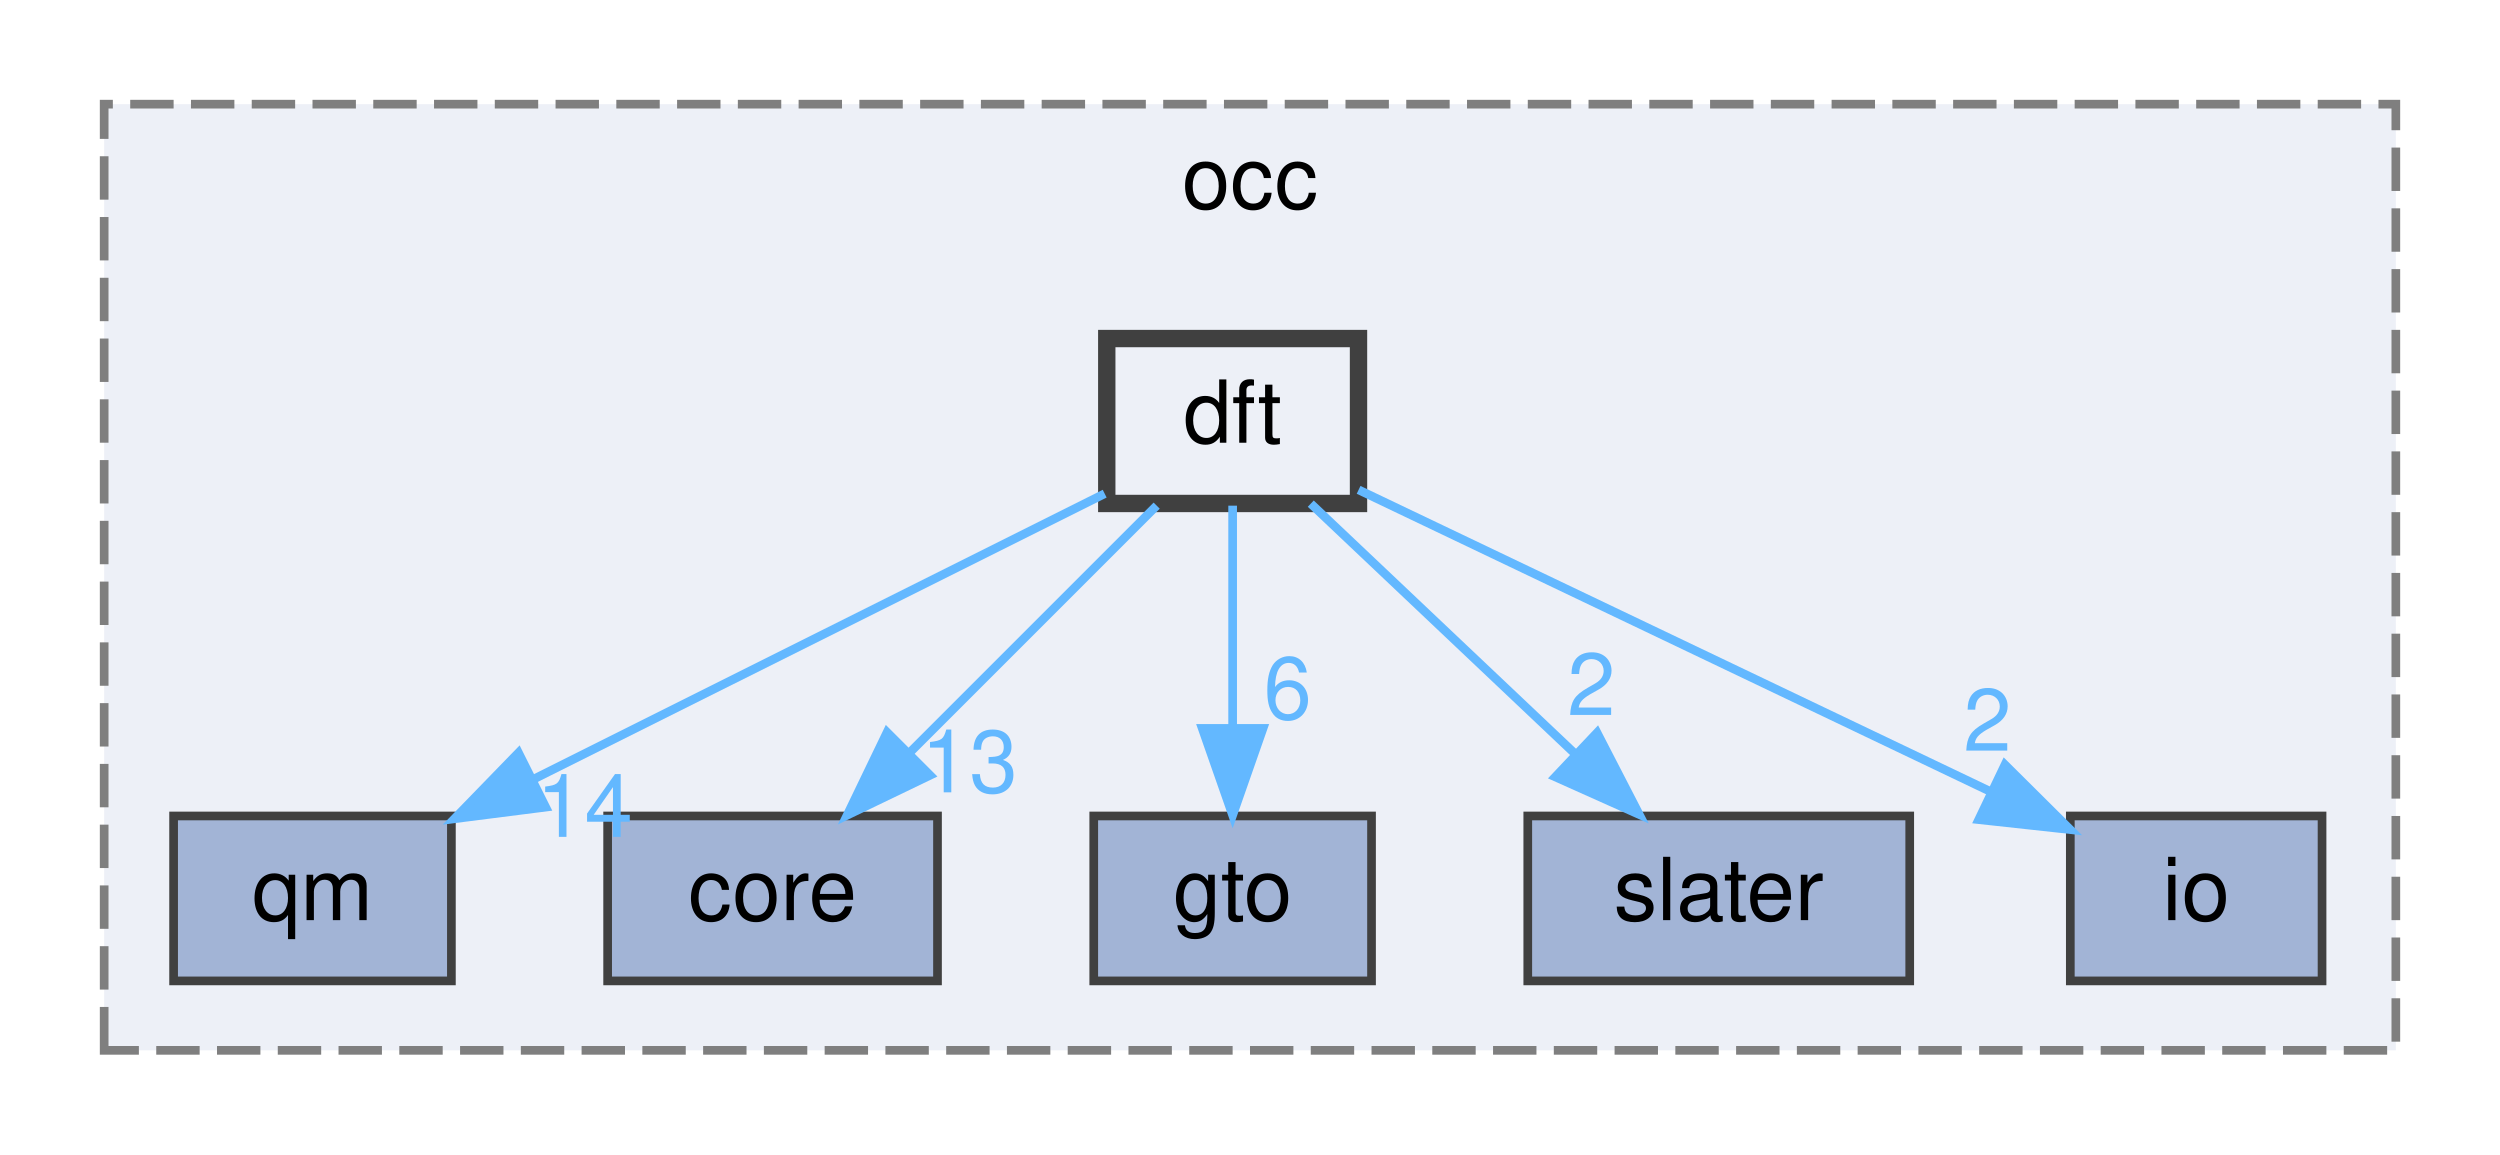
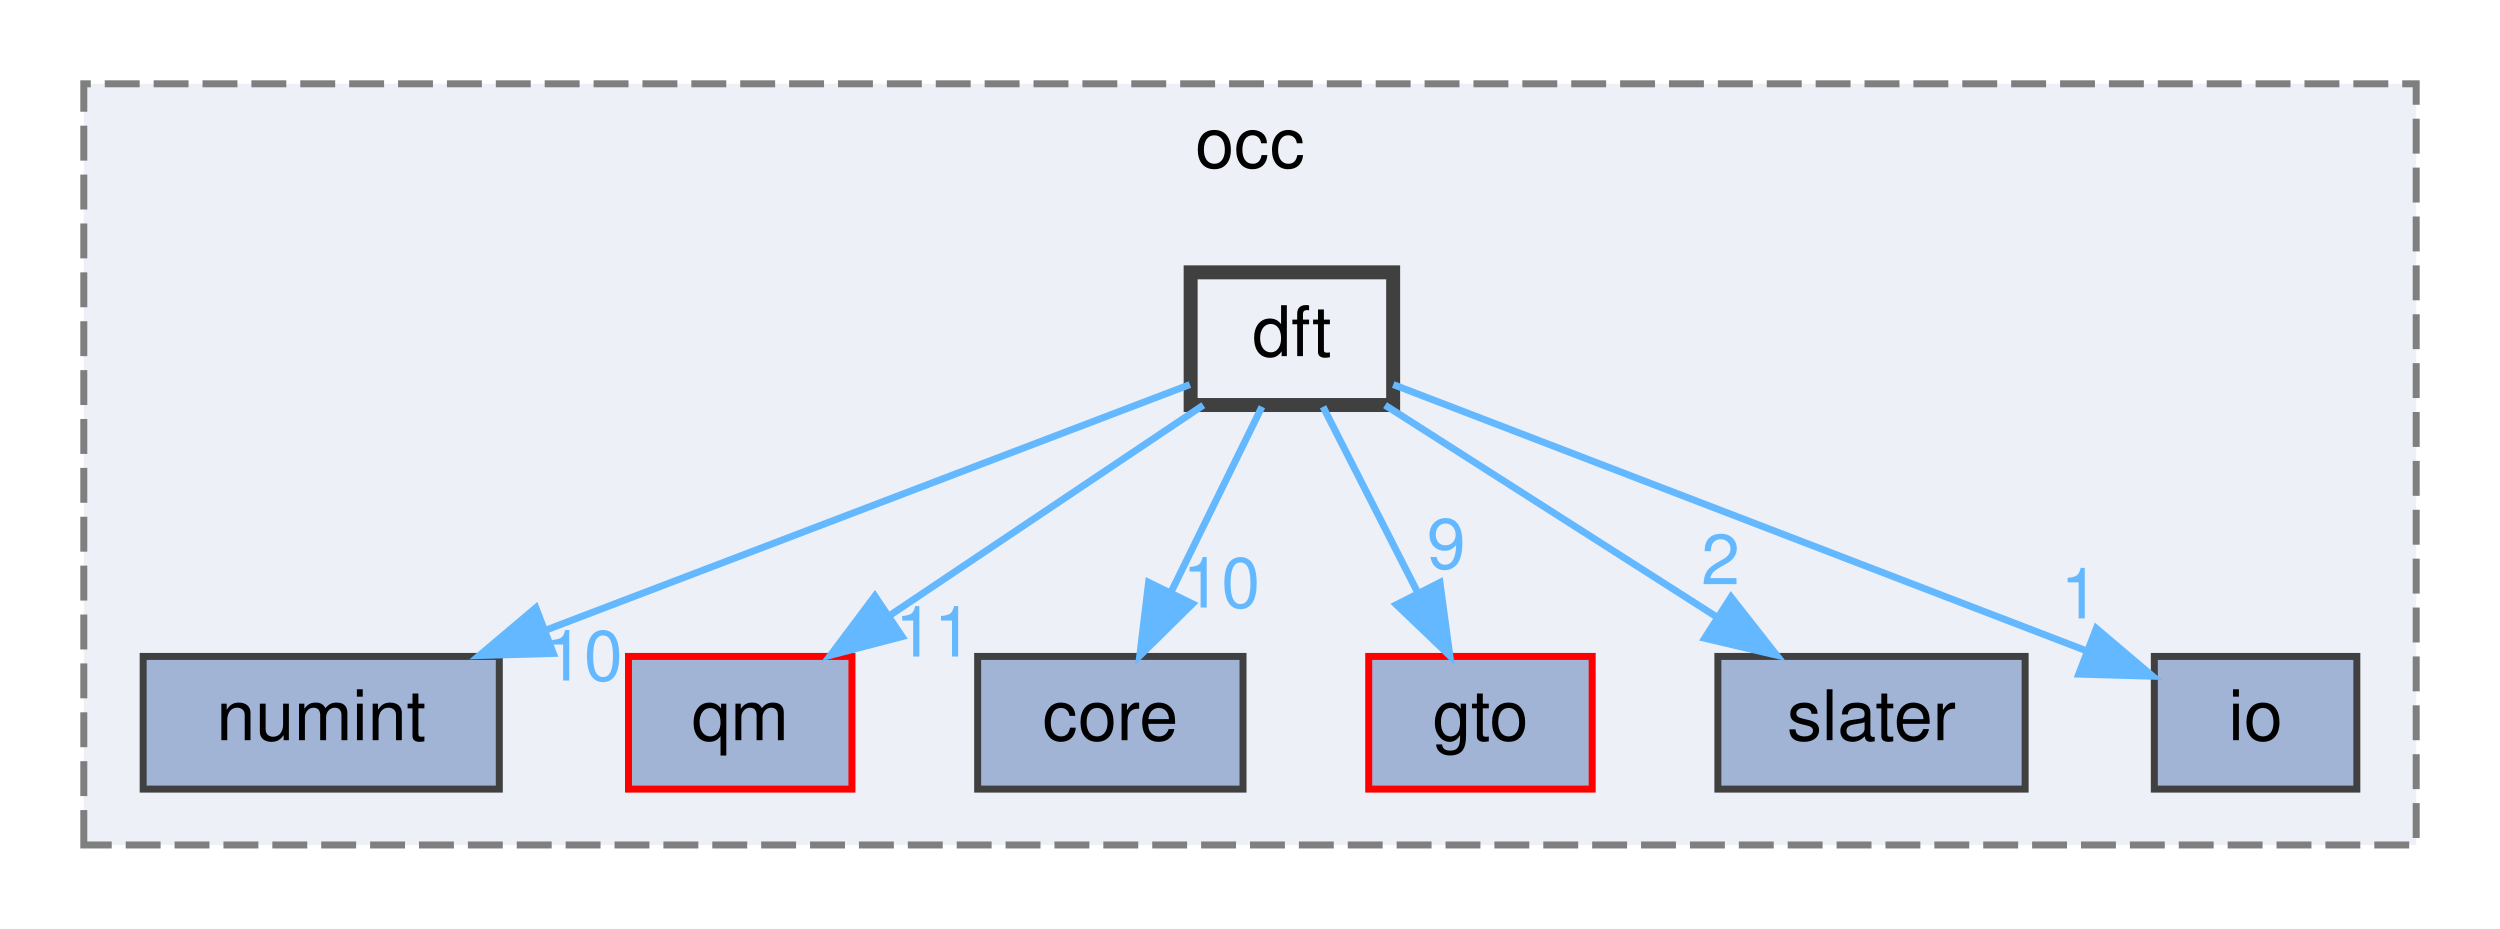
- <svg xmlns="http://www.w3.org/2000/svg" xmlns:xlink="http://www.w3.org/1999/xlink" width="288pt" height="133pt" viewBox="0.00 0.00 288.00 133.00">
+ <svg xmlns="http://www.w3.org/2000/svg" xmlns:xlink="http://www.w3.org/1999/xlink" width="358pt" height="133pt" viewBox="0.00 0.00 358.00 133.00">
  <g id="graph0" class="graph" transform="scale(1 1) rotate(0) translate(4 129)">
    <g id="clust1" class="cluster">
      <g id="a_clust1">
        <a xlink:href="dir_8b7861ad11e4db9a5e6a6da237b17e56.html" target="_top" xlink:title="occ">
-           <polygon fill="#edf0f7" stroke="#7f7f7f" stroke-dasharray="5,2" points="8,-8 8,-117 272,-117 272,-8 8,-8" />
-           <text text-anchor="middle" x="140" y="-105" font-family="Helvetica,sans-Serif" font-size="10.00">occ</text>
+           <polygon fill="#edf0f7" stroke="#7f7f7f" stroke-dasharray="5,2" points="8,-8 8,-117 342,-117 342,-8 8,-8" />
+           <text text-anchor="middle" x="175" y="-105" font-family="Helvetica,sans-Serif" font-size="10.00">occ</text>
        </a>
      </g>
    </g>
    <g id="node1" class="node">
      <g id="a_node1">
-         <a xlink:href="dir_737cf82dfc93877bbe50a83dfe5e1c2d.html" target="_top" xlink:title="qm">
-           <polygon fill="#a2b4d6" stroke="#404040" points="48,-35 16,-35 16,-16 48,-16 48,-35" />
-           <text text-anchor="middle" x="32" y="-23" font-family="Helvetica,sans-Serif" font-size="10.00">qm</text>
+         <a xlink:href="dir_325d13ad1fe0d5ec784ca3982f99f376.html" target="_top" xlink:title="numint">
+           <polygon fill="#a2b4d6" stroke="#404040" points="67.5,-35 16.5,-35 16.5,-16 67.5,-16 67.5,-35" />
+           <text text-anchor="middle" x="42" y="-23" font-family="Helvetica,sans-Serif" font-size="10.00">numint</text>
        </a>
      </g>
    </g>
    <g id="node2" class="node">
      <g id="a_node2">
-         <a xlink:href="dir_a9a9bd00ca35510371062c24de1517b5.html" target="_top" xlink:title="core">
-           <polygon fill="#a2b4d6" stroke="#404040" points="104,-35 66,-35 66,-16 104,-16 104,-35" />
-           <text text-anchor="middle" x="85" y="-23" font-family="Helvetica,sans-Serif" font-size="10.00">core</text>
+         <a xlink:href="dir_737cf82dfc93877bbe50a83dfe5e1c2d.html" target="_top" xlink:title="qm">
+           <polygon fill="#a2b4d6" stroke="red" points="118,-35 86,-35 86,-16 118,-16 118,-35" />
+           <text text-anchor="middle" x="102" y="-23" font-family="Helvetica,sans-Serif" font-size="10.00">qm</text>
        </a>
      </g>
    </g>
    <g id="node3" class="node">
      <g id="a_node3">
-         <a xlink:href="dir_cfc5afc38a17fd298438dc647b813568.html" target="_top" xlink:title="gto">
-           <polygon fill="#a2b4d6" stroke="#404040" points="154,-35 122,-35 122,-16 154,-16 154,-35" />
-           <text text-anchor="middle" x="138" y="-23" font-family="Helvetica,sans-Serif" font-size="10.00">gto</text>
+         <a xlink:href="dir_a9a9bd00ca35510371062c24de1517b5.html" target="_top" xlink:title="core">
+           <polygon fill="#a2b4d6" stroke="#404040" points="174,-35 136,-35 136,-16 174,-16 174,-35" />
+           <text text-anchor="middle" x="155" y="-23" font-family="Helvetica,sans-Serif" font-size="10.00">core</text>
        </a>
      </g>
    </g>
    <g id="node4" class="node">
      <g id="a_node4">
-         <a xlink:href="dir_dbf935c1a7fa7d699aede3b7b6b7a8e8.html" target="_top" xlink:title="slater">
-           <polygon fill="#a2b4d6" stroke="#404040" points="216,-35 172,-35 172,-16 216,-16 216,-35" />
-           <text text-anchor="middle" x="194" y="-23" font-family="Helvetica,sans-Serif" font-size="10.00">slater</text>
+         <a xlink:href="dir_cfc5afc38a17fd298438dc647b813568.html" target="_top" xlink:title="gto">
+           <polygon fill="#a2b4d6" stroke="red" points="224,-35 192,-35 192,-16 224,-16 224,-35" />
+           <text text-anchor="middle" x="208" y="-23" font-family="Helvetica,sans-Serif" font-size="10.00">gto</text>
        </a>
      </g>
    </g>
    <g id="node5" class="node">
      <g id="a_node5">
-         <a xlink:href="dir_eb006ca087d4b4837f6db1ad7c4b10da.html" target="_top" xlink:title="io">
-           <polygon fill="#a2b4d6" stroke="#404040" points="263.5,-35 234.5,-35 234.5,-16 263.5,-16 263.5,-35" />
-           <text text-anchor="middle" x="249" y="-23" font-family="Helvetica,sans-Serif" font-size="10.00">io</text>
+         <a xlink:href="dir_dbf935c1a7fa7d699aede3b7b6b7a8e8.html" target="_top" xlink:title="slater">
+           <polygon fill="#a2b4d6" stroke="#404040" points="286,-35 242,-35 242,-16 286,-16 286,-35" />
+           <text text-anchor="middle" x="264" y="-23" font-family="Helvetica,sans-Serif" font-size="10.00">slater</text>
        </a>
      </g>
    </g>
    <g id="node6" class="node">
      <g id="a_node6">
+         <a xlink:href="dir_eb006ca087d4b4837f6db1ad7c4b10da.html" target="_top" xlink:title="io">
+           <polygon fill="#a2b4d6" stroke="#404040" points="333.5,-35 304.5,-35 304.5,-16 333.5,-16 333.5,-35" />
+           <text text-anchor="middle" x="319" y="-23" font-family="Helvetica,sans-Serif" font-size="10.00">io</text>
+         </a>
+       </g>
+     </g>
+     <g id="node7" class="node">
+       <g id="a_node7">
        <a xlink:href="dir_7ab1db0ec535273aaa16e13087447790.html" target="_top" xlink:title="dft">
-           <polygon fill="#edf0f7" stroke="#404040" stroke-width="2" points="152.5,-90 123.5,-90 123.5,-71 152.5,-71 152.5,-90" />
-           <text text-anchor="middle" x="138" y="-78" font-family="Helvetica,sans-Serif" font-size="10.00">dft</text>
+           <polygon fill="#edf0f7" stroke="#404040" stroke-width="2" points="195.5,-90 166.5,-90 166.5,-71 195.5,-71 195.5,-90" />
+           <text text-anchor="middle" x="181" y="-78" font-family="Helvetica,sans-Serif" font-size="10.00">dft</text>
        </a>
      </g>
    </g>
    <g id="edge1" class="edge">
      <g id="a_edge1">
-         <a xlink:href="dir_000004_000019.html" target="_top">
-           <path fill="none" stroke="#63b8ff" d="M123.26,-72.13C106.27,-63.63 78.04,-49.52 57.47,-39.24" />
-           <polygon fill="#63b8ff" stroke="#63b8ff" points="58.86,-36.02 48.35,-34.68 55.73,-42.28 58.86,-36.02" />
+         <a xlink:href="dir_000004_000020.html" target="_top">
+           <path fill="none" stroke="#63b8ff" d="M166.39,-73.93C144.69,-65.65 103.39,-49.91 74.35,-38.84" />
+           <polygon fill="#63b8ff" stroke="#63b8ff" points="75.24,-35.43 64.64,-35.13 72.74,-41.97 75.24,-35.43" />
        </a>
      </g>
      <g id="a_edge1-headlabel">
-         <a xlink:href="dir_000004_000019.html" target="_top" xlink:title="14">
-           <text text-anchor="middle" x="63.35" y="-32.59" font-family="Helvetica,sans-Serif" font-size="10.00" fill="#63b8ff">14</text>
+         <a xlink:href="dir_000004_000020.html" target="_top" xlink:title="10">
+           <text text-anchor="middle" x="79.61" y="-31.55" font-family="Helvetica,sans-Serif" font-size="10.00" fill="#63b8ff">10</text>
        </a>
      </g>
    </g>
    <g id="edge2" class="edge">
      <g id="a_edge2">
-         <a xlink:href="dir_000004_000001.html" target="_top">
-           <path fill="none" stroke="#63b8ff" d="M129.25,-70.75C121.53,-63.03 110.1,-51.6 100.78,-42.28" />
-           <polygon fill="#63b8ff" stroke="#63b8ff" points="103.14,-39.69 93.59,-35.09 98.19,-44.64 103.14,-39.69" />
+         <a xlink:href="dir_000004_000023.html" target="_top">
+           <path fill="none" stroke="#63b8ff" d="M168.31,-70.98C156.17,-62.84 137.64,-50.41 123.25,-40.76" />
+           <polygon fill="#63b8ff" stroke="#63b8ff" points="125.18,-37.84 114.92,-35.17 121.28,-43.65 125.18,-37.84" />
        </a>
      </g>
      <g id="a_edge2-headlabel">
-         <a xlink:href="dir_000004_000001.html" target="_top" xlink:title="13">
-           <text text-anchor="middle" x="107.68" y="-37.72" font-family="Helvetica,sans-Serif" font-size="10.00" fill="#63b8ff">13</text>
+         <a xlink:href="dir_000004_000023.html" target="_top" xlink:title="11">
+           <text text-anchor="middle" x="129.74" y="-34.98" font-family="Helvetica,sans-Serif" font-size="10.00" fill="#63b8ff">11</text>
        </a>
      </g>
    </g>
    <g id="edge3" class="edge">
      <g id="a_edge3">
-         <a xlink:href="dir_000004_000011.html" target="_top">
-           <path fill="none" stroke="#63b8ff" d="M138,-70.75C138,-63.8 138,-53.85 138,-45.13" />
-           <polygon fill="#63b8ff" stroke="#63b8ff" points="141.5,-45.09 138,-35.09 134.5,-45.09 141.5,-45.09" />
+         <a xlink:href="dir_000004_000001.html" target="_top">
+           <path fill="none" stroke="#63b8ff" d="M176.71,-70.75C173.19,-63.57 168.09,-53.18 163.72,-44.27" />
+           <polygon fill="#63b8ff" stroke="#63b8ff" points="166.76,-42.53 159.21,-35.09 160.48,-45.61 166.76,-42.53" />
        </a>
      </g>
      <g id="a_edge3-headlabel">
-         <a xlink:href="dir_000004_000011.html" target="_top" xlink:title="6">
-           <text text-anchor="middle" x="144.34" y="-46.18" font-family="Helvetica,sans-Serif" font-size="10.00" fill="#63b8ff">6</text>
+         <a xlink:href="dir_000004_000001.html" target="_top" xlink:title="10">
+           <text text-anchor="middle" x="170.89" y="-42" font-family="Helvetica,sans-Serif" font-size="10.00" fill="#63b8ff">10</text>
        </a>
      </g>
    </g>
    <g id="edge4" class="edge">
      <g id="a_edge4">
-         <a xlink:href="dir_000004_000021.html" target="_top">
-           <path fill="none" stroke="#63b8ff" d="M147,-70.98C155.19,-63.23 167.51,-51.58 177.47,-42.14" />
-           <polygon fill="#63b8ff" stroke="#63b8ff" points="179.98,-44.59 184.84,-35.17 175.17,-39.5 179.98,-44.59" />
+         <a xlink:href="dir_000004_000011.html" target="_top">
+           <path fill="none" stroke="#63b8ff" d="M185.46,-70.75C189.12,-63.57 194.41,-53.18 198.95,-44.27" />
+           <polygon fill="#63b8ff" stroke="#63b8ff" points="202.2,-45.59 203.62,-35.09 195.97,-42.41 202.2,-45.59" />
        </a>
      </g>
      <g id="a_edge4-headlabel">
-         <a xlink:href="dir_000004_000021.html" target="_top" xlink:title="2">
-           <text text-anchor="middle" x="179.32" y="-46.62" font-family="Helvetica,sans-Serif" font-size="10.00" fill="#63b8ff">2</text>
+         <a xlink:href="dir_000004_000011.html" target="_top" xlink:title="9">
+           <text text-anchor="middle" x="203.1" y="-47.58" font-family="Helvetica,sans-Serif" font-size="10.00" fill="#63b8ff">9</text>
        </a>
      </g>
    </g>
    <g id="edge5" class="edge">
      <g id="a_edge5">
-         <a xlink:href="dir_000004_000014.html" target="_top">
-           <path fill="none" stroke="#63b8ff" d="M152.51,-72.57C171.04,-63.72 203.35,-48.3 225.43,-37.75" />
-           <polygon fill="#63b8ff" stroke="#63b8ff" points="226.97,-40.9 234.49,-33.43 223.95,-34.58 226.97,-40.9" />
+         <a xlink:href="dir_000004_000025.html" target="_top">
+           <path fill="none" stroke="#63b8ff" d="M194.34,-70.98C207.09,-62.84 226.55,-50.41 241.67,-40.76" />
+           <polygon fill="#63b8ff" stroke="#63b8ff" points="243.88,-43.5 250.42,-35.17 240.11,-37.6 243.88,-43.5" />
        </a>
      </g>
      <g id="a_edge5-headlabel">
-         <a xlink:href="dir_000004_000014.html" target="_top" xlink:title="2">
-           <text text-anchor="middle" x="224.95" y="-42.51" font-family="Helvetica,sans-Serif" font-size="10.00" fill="#63b8ff">2</text>
+         <a xlink:href="dir_000004_000025.html" target="_top" xlink:title="2">
+           <text text-anchor="middle" x="242.38" y="-45.33" font-family="Helvetica,sans-Serif" font-size="10.00" fill="#63b8ff">2</text>
+         </a>
+       </g>
+     </g>
+     <g id="edge6" class="edge">
+       <g id="a_edge6">
+         <a xlink:href="dir_000004_000016.html" target="_top">
+           <path fill="none" stroke="#63b8ff" d="M195.51,-73.93C219.05,-64.89 265.83,-46.92 294.58,-35.88" />
+           <polygon fill="#63b8ff" stroke="#63b8ff" points="296.19,-39.01 304.27,-32.16 293.68,-32.47 296.19,-39.01" />
+         </a>
+       </g>
+       <g id="a_edge6-headlabel">
+         <a xlink:href="dir_000004_000016.html" target="_top" xlink:title="1">
+           <text text-anchor="middle" x="293.85" y="-40.45" font-family="Helvetica,sans-Serif" font-size="10.00" fill="#63b8ff">1</text>
        </a>
      </g>
    </g>
  </g>
</svg>
